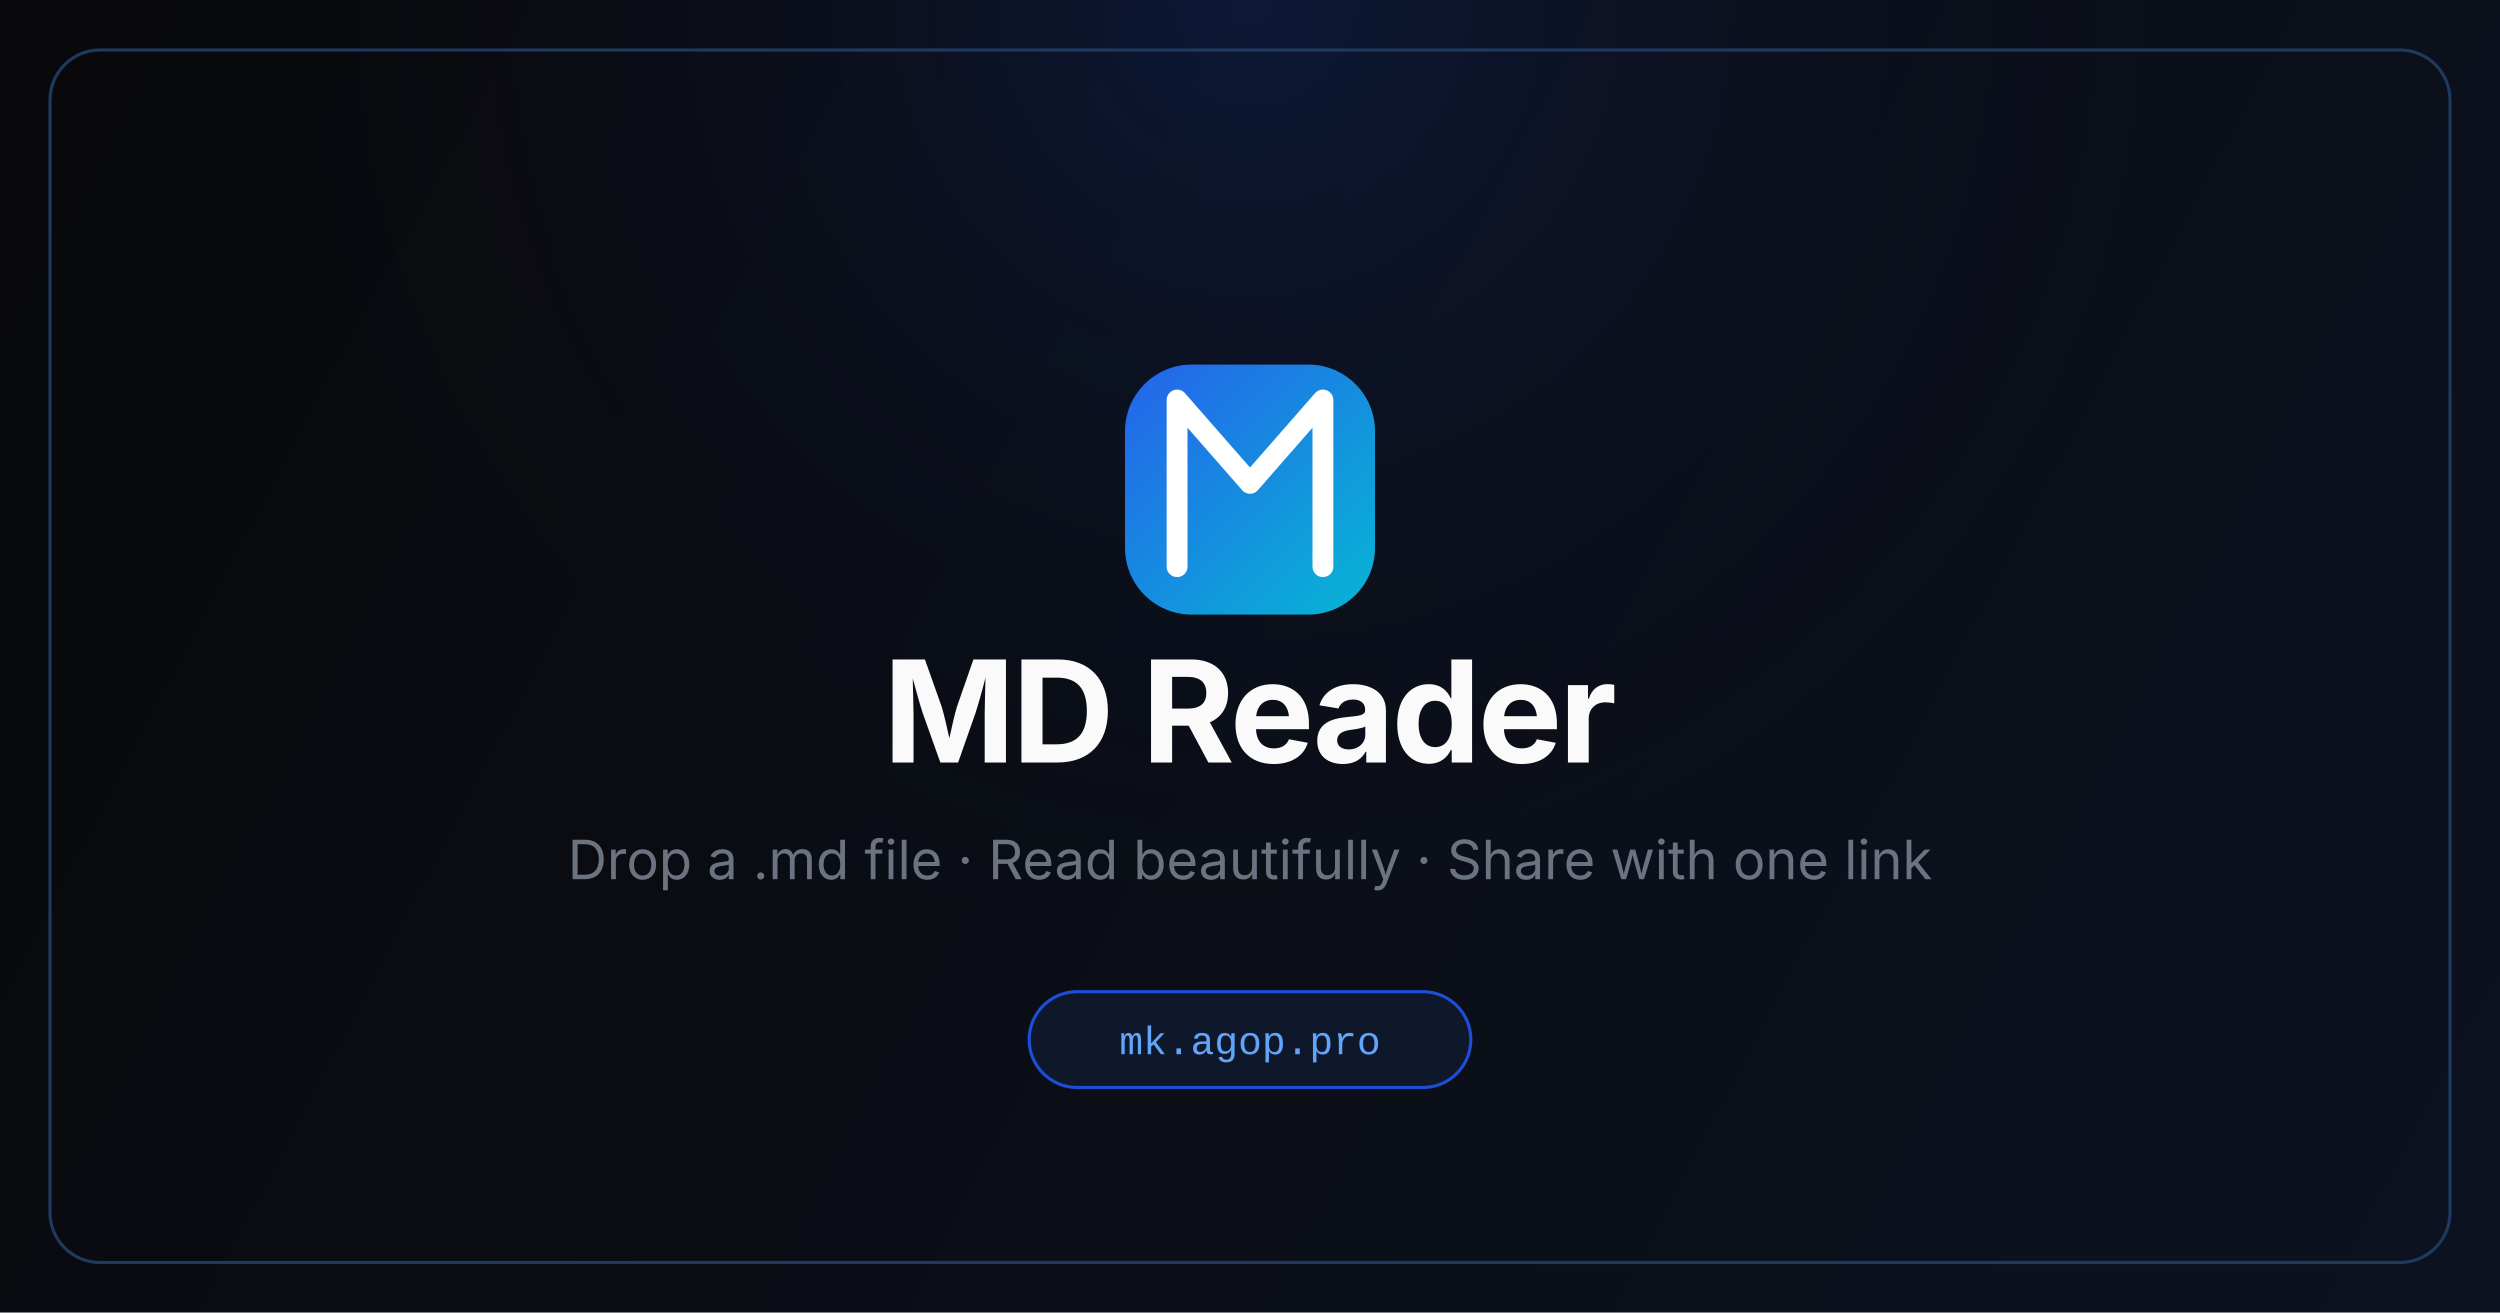
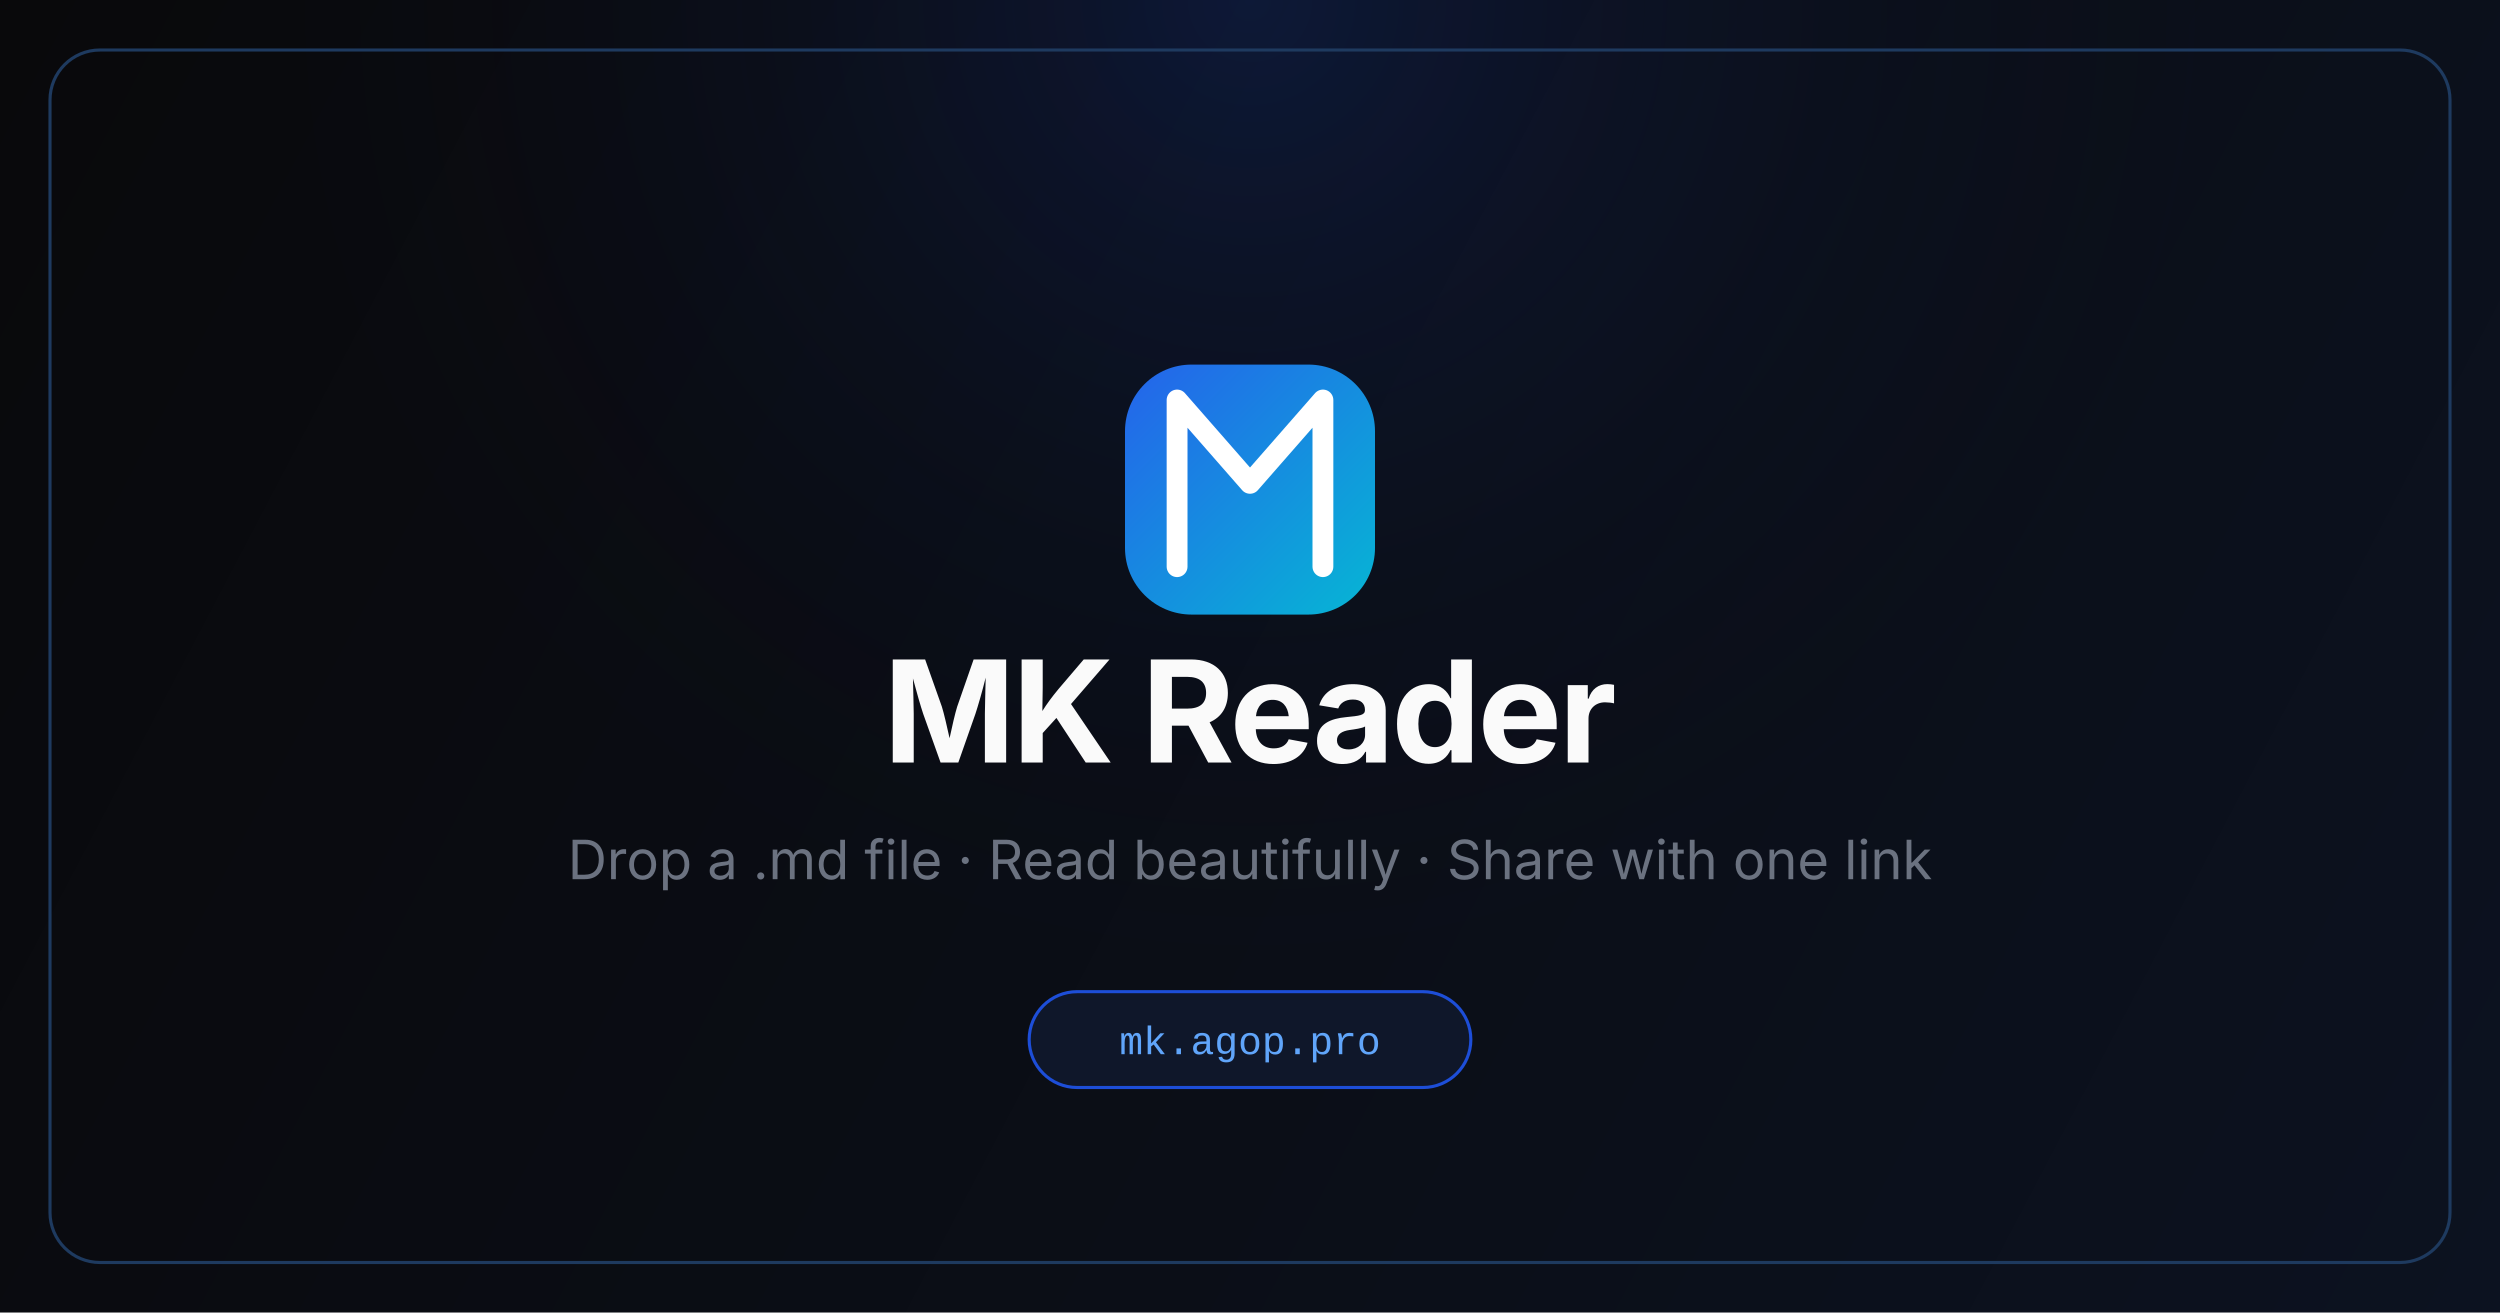
<svg xmlns="http://www.w3.org/2000/svg" width="1200" height="630" viewBox="0 0 1200 630">
  <defs>
    <linearGradient id="bg" x1="0" y1="0" x2="1200" y2="630" gradientUnits="userSpaceOnUse">
      <stop stop-color="#09090B" />
      <stop offset="1" stop-color="#0c1220" />
    </linearGradient>
    <linearGradient id="icon" x1="540" y1="175" x2="660" y2="295" gradientUnits="userSpaceOnUse">
      <stop stop-color="#2563eb" />
      <stop offset="1" stop-color="#06b6d4" />
    </linearGradient>
    <radialGradient id="glow" cx="600" cy="0" r="500" gradientUnits="userSpaceOnUse">
      <stop stop-color="#1d4ed8" stop-opacity="0.18" />
      <stop offset="1" stop-color="#09090B" stop-opacity="0" />
    </radialGradient>
  </defs>
  <rect width="1200" height="630" fill="url(#bg)" />
  <rect width="1200" height="630" fill="url(#glow)" />
  <rect x="24" y="24" width="1152" height="582" rx="24" fill="none" stroke="#1e3a5f" stroke-width="1.5" />
  <rect x="540" y="175" width="120" height="120" rx="32" fill="url(#icon)" />
  <path d="M565 272 L565 192 L600 232 L635 192 L635 272" stroke="white" stroke-width="10" stroke-linecap="round" stroke-linejoin="round" fill="none" />
-   <text x="600" y="366" font-family="-apple-system,BlinkMacSystemFont,'Segoe UI',system-ui,sans-serif" font-size="68" font-weight="700" fill="#FAFAFA" text-anchor="middle" letter-spacing="-1.5">MD Reader</text>
+   <text x="600" y="366" font-family="-apple-system,BlinkMacSystemFont,'Segoe UI',system-ui,sans-serif" font-size="68" font-weight="700" fill="#FAFAFA" text-anchor="middle" letter-spacing="-1.5">MK Reader</text>
  <text x="600" y="422" font-family="-apple-system,BlinkMacSystemFont,'Segoe UI',system-ui,sans-serif" font-size="26" fill="#6b7280" text-anchor="middle">Drop a .md file · Read beautifully · Share with one link</text>
  <rect x="494" y="476" width="212" height="46" rx="23" fill="#0f172a" stroke="#1d4ed8" stroke-width="1.5" />
  <text x="600" y="506" font-family="'Courier New',Courier,monospace" font-size="19" fill="#60a5fa" text-anchor="middle">mk.agop.pro</text>
</svg>
